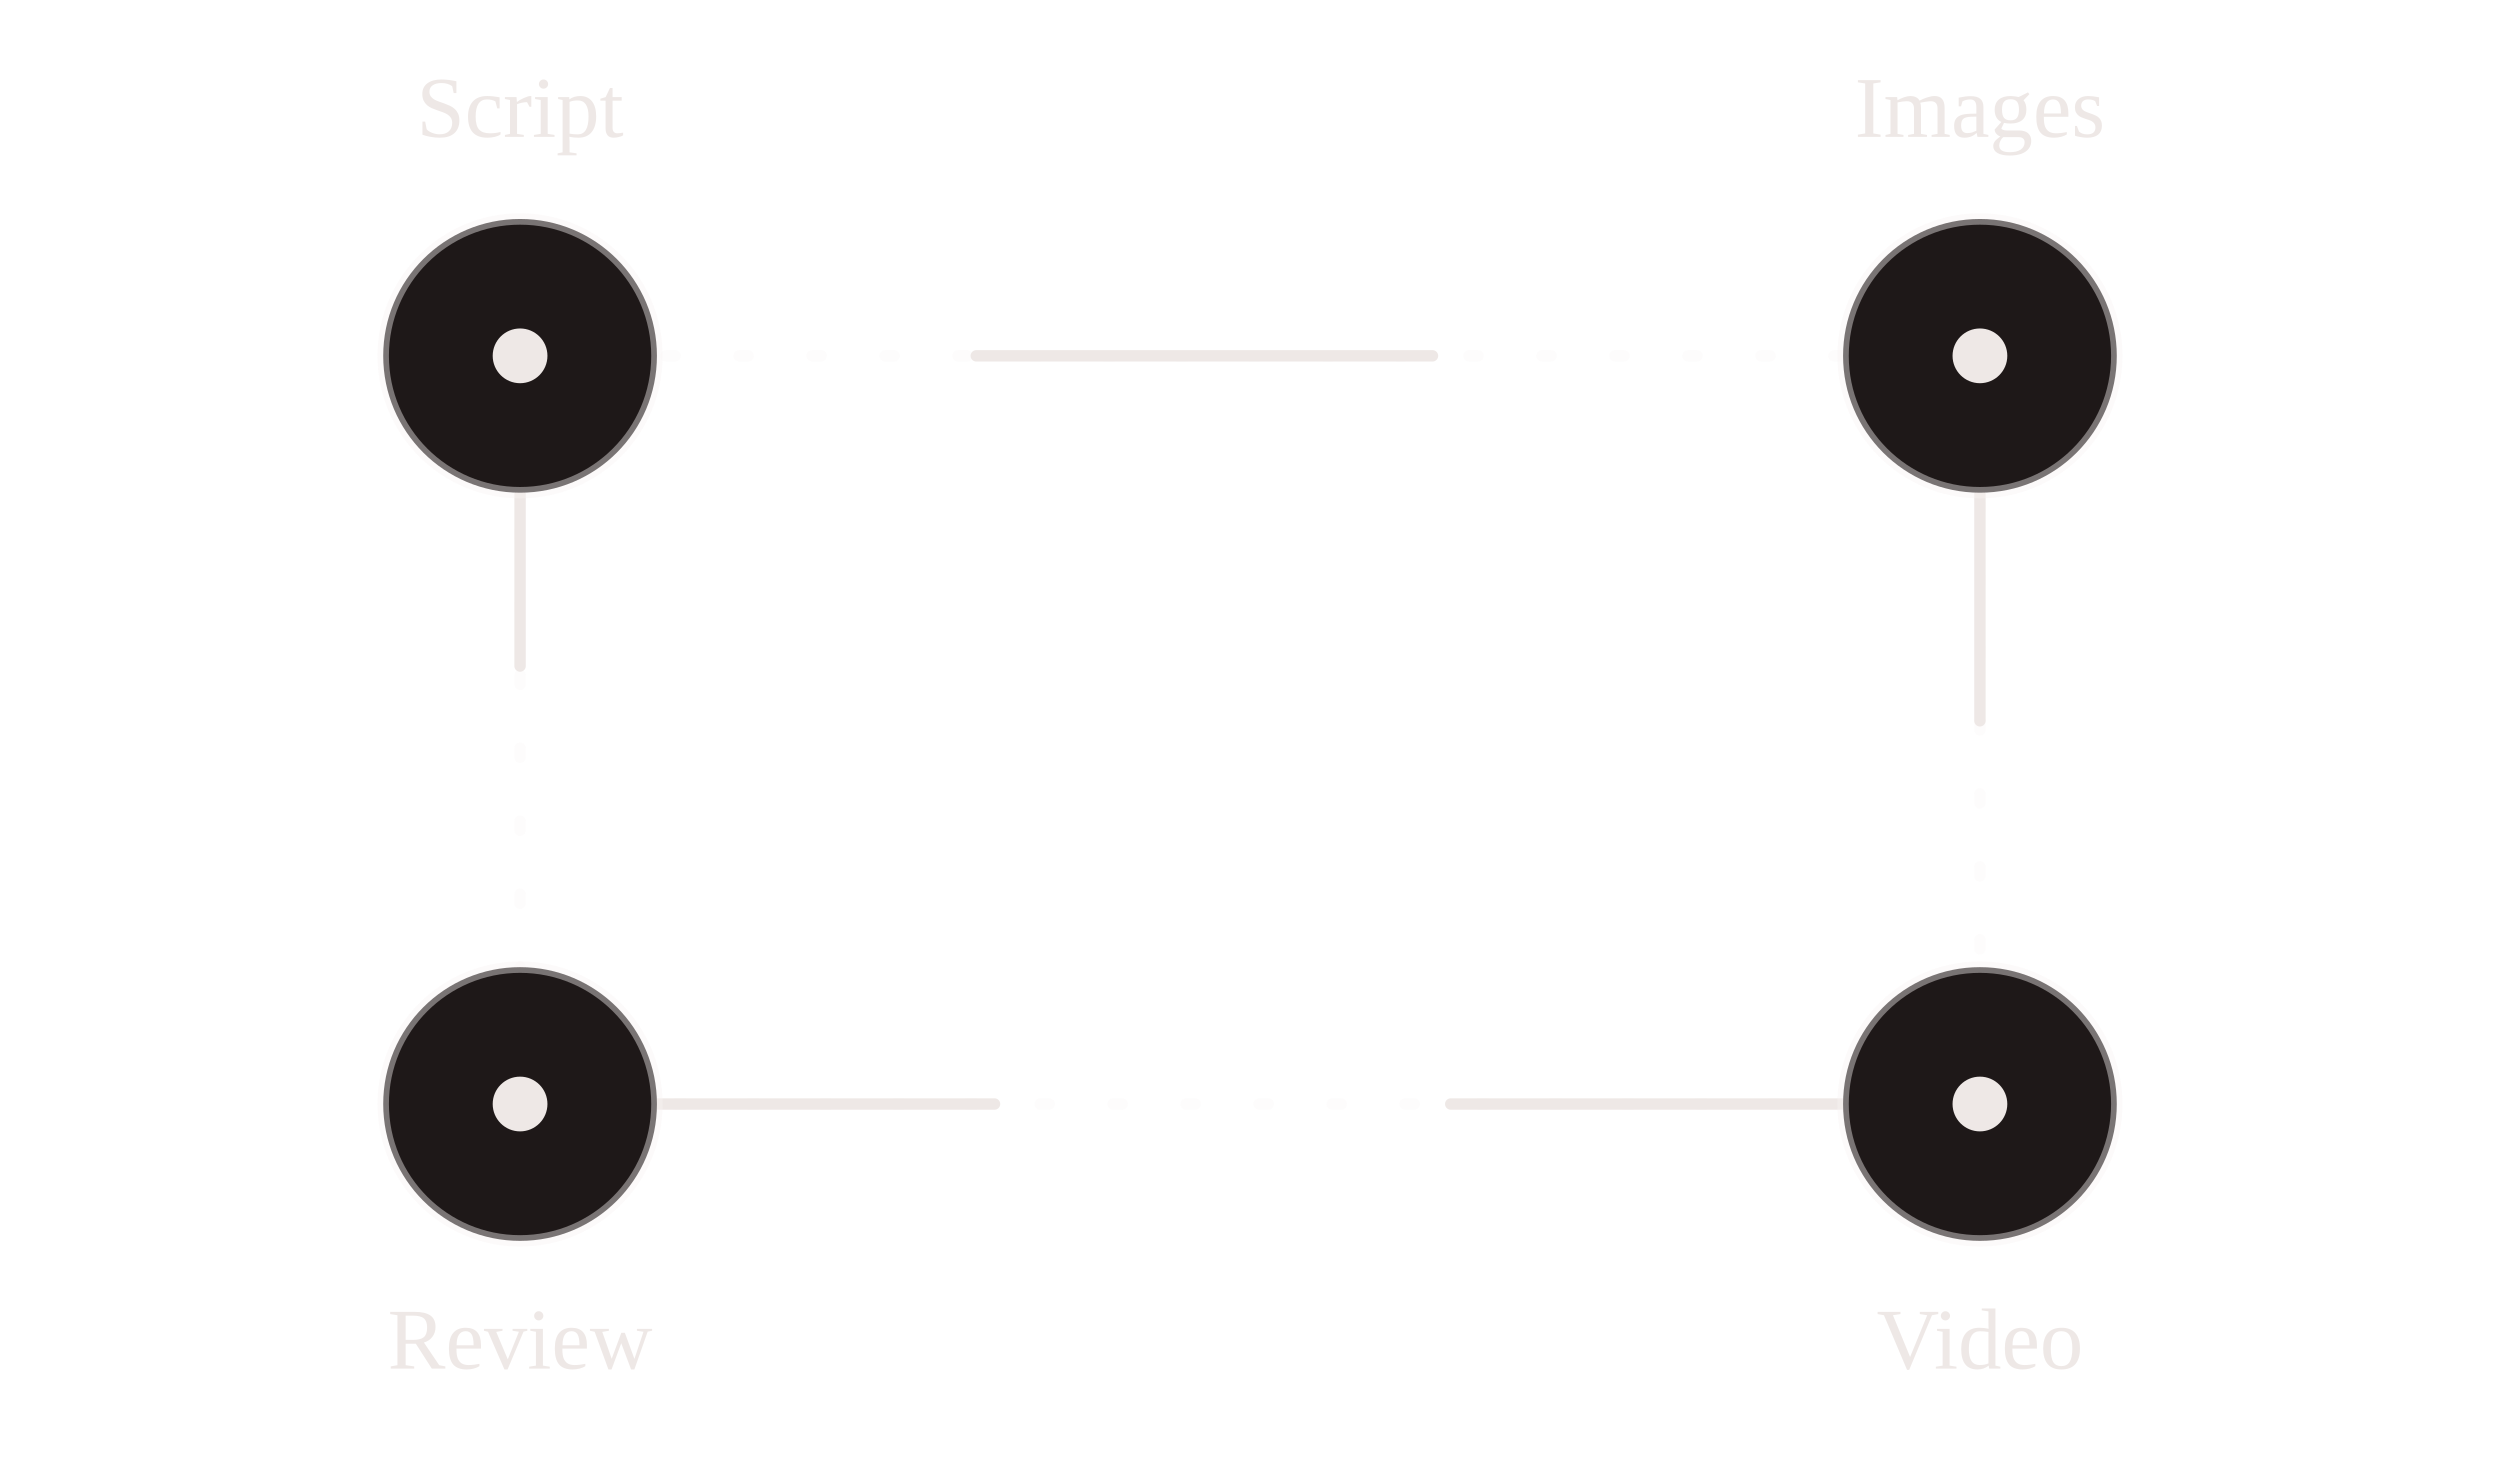
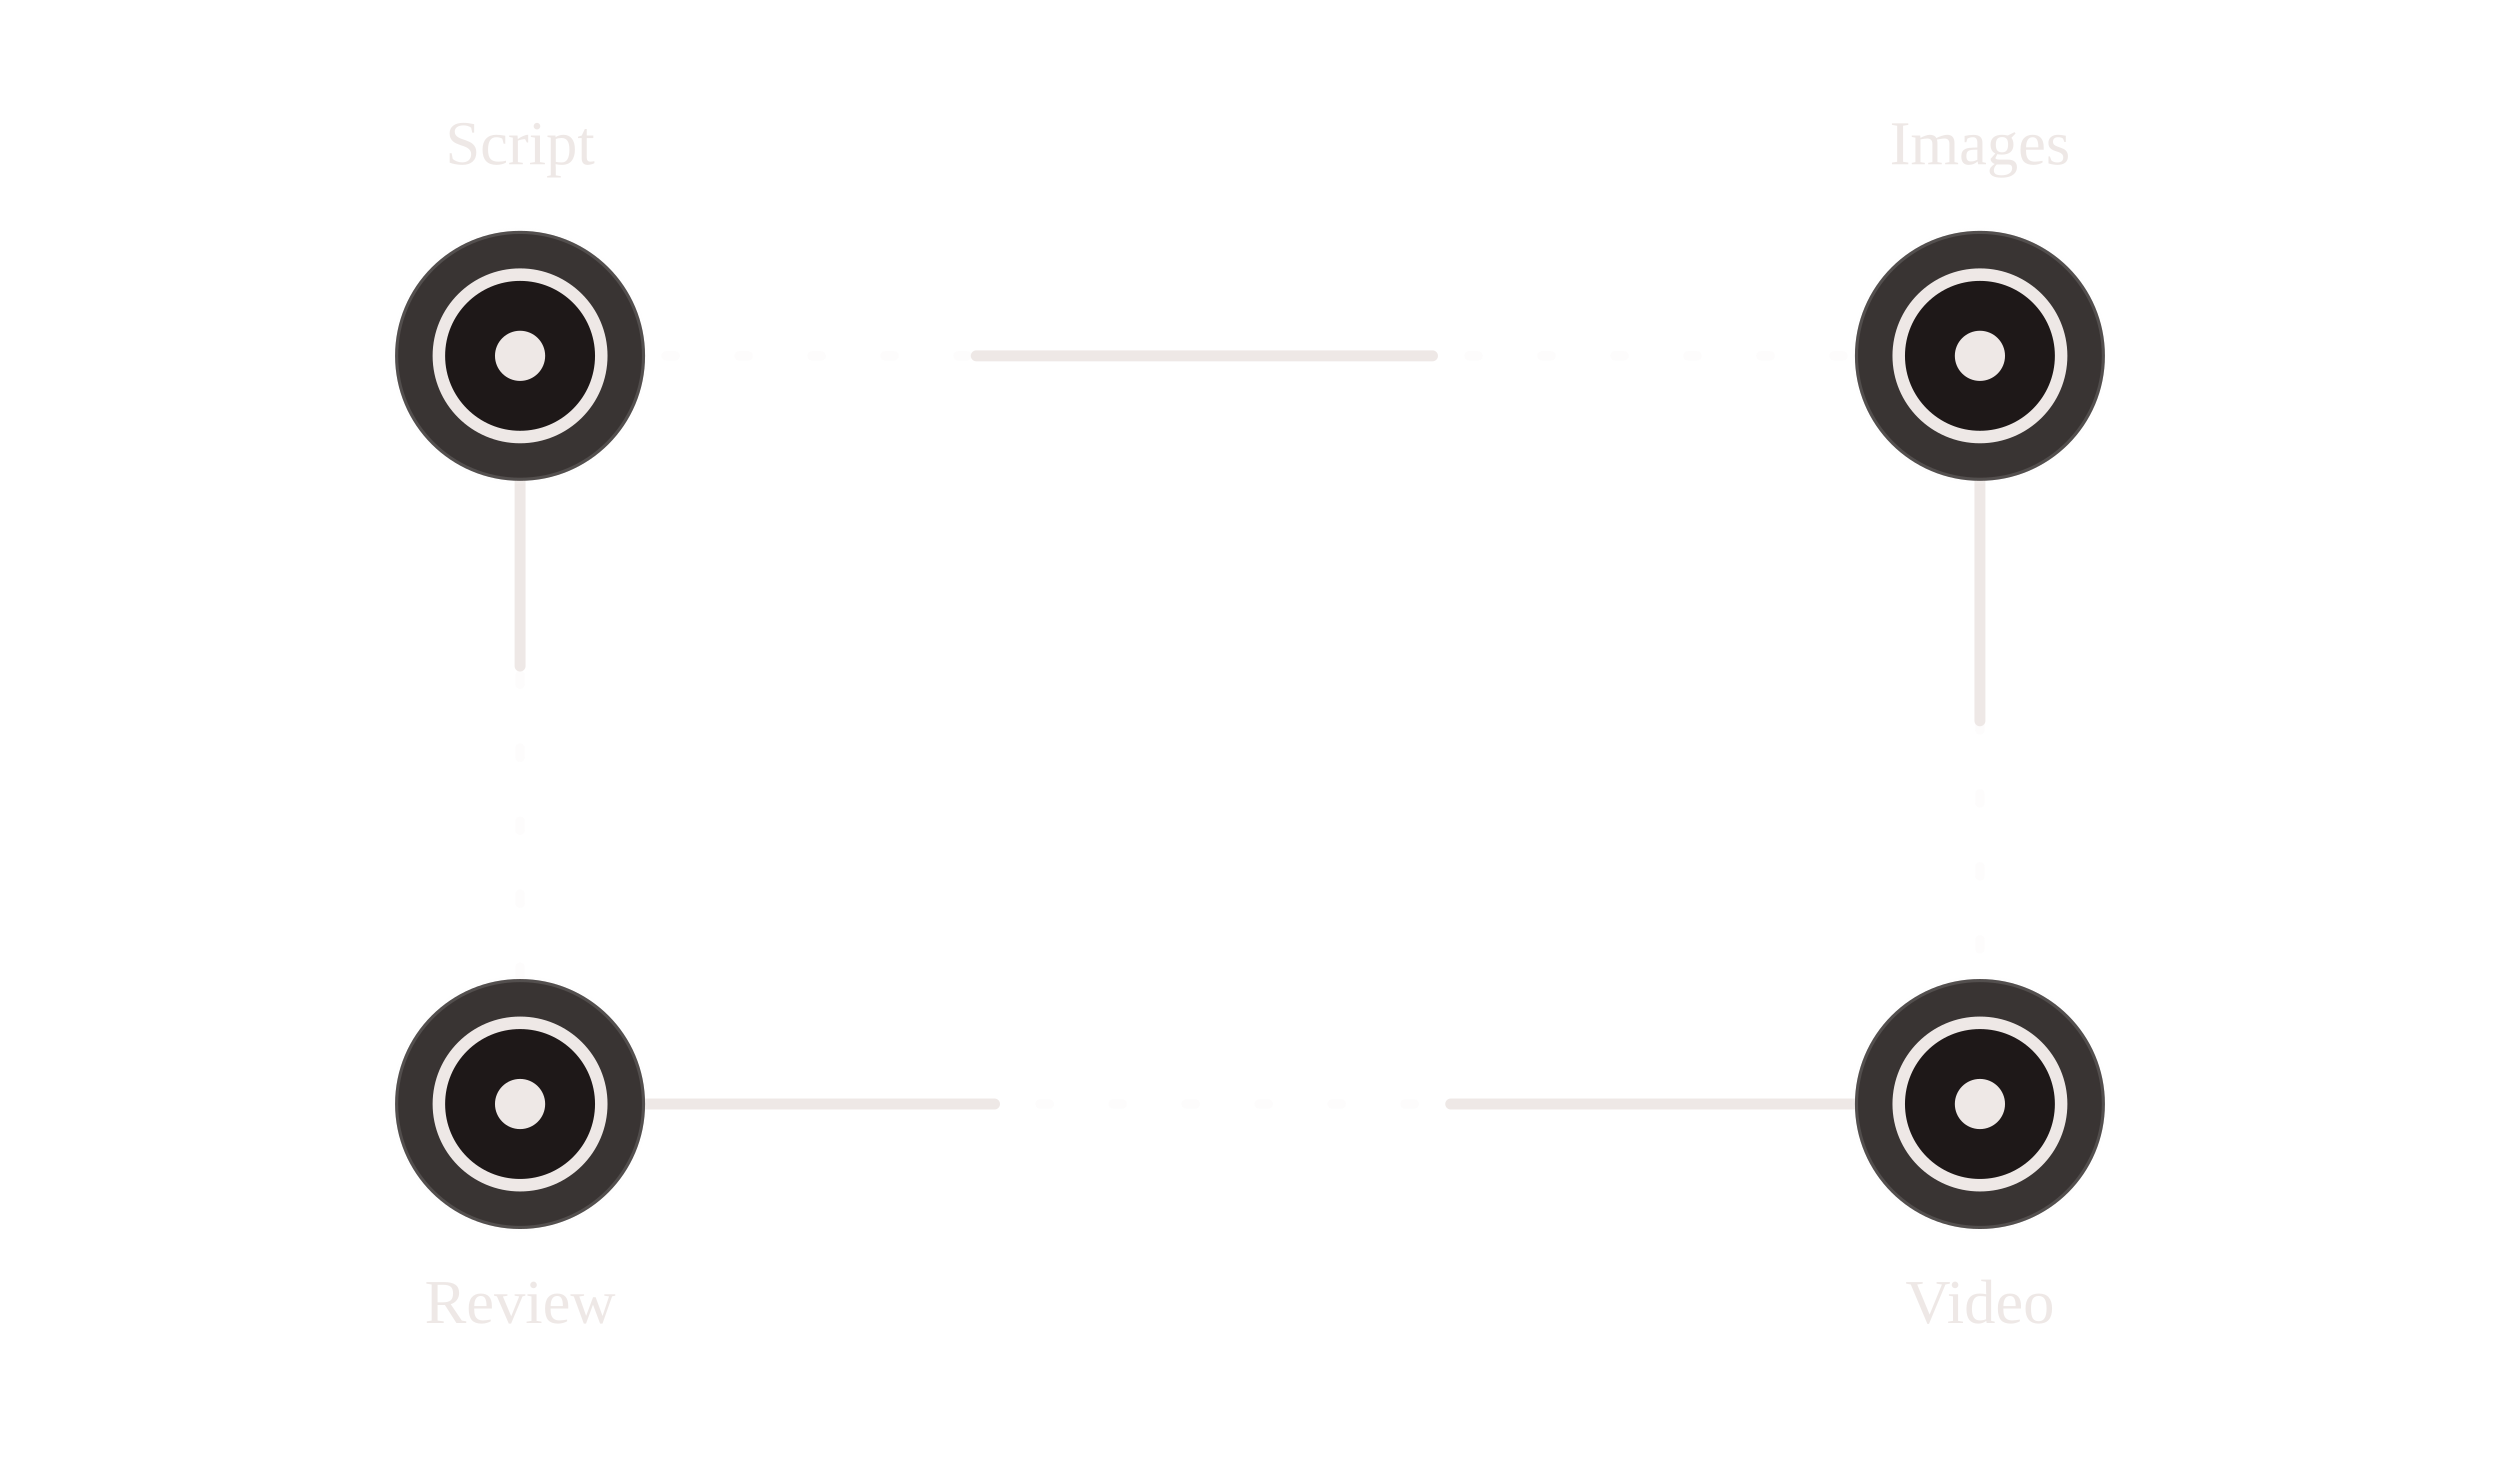
<svg xmlns="http://www.w3.org/2000/svg" viewBox="126 92 548 322">
  <style>
    /* Same technique as the deck's other diagrams: a marker runs the path
       while a second copy of the path fills in behind it. The loop is 968
       units around (320+164+320+164); at section 01's speed (246 units a
       second) that is 3.93s, so travel takes 49.15% of the 8s cycle and
       the rest is the hold. The marker is a zero-length dash with a round
       cap — a dot that rides the line exactly as the fill does. */
    @keyframes cosCanvasRun {
      0%       { stroke-dashoffset: 0; opacity: 1; }
      49.15%   { stroke-dashoffset: -968; opacity: 1; }
      49.65%   { opacity: 0; }
      100%     { stroke-dashoffset: -968; opacity: 0; }
    }
    @keyframes cosCanvasFill {
      0%       { stroke-dashoffset: 100; opacity: 0.9; }
      49.15%   { stroke-dashoffset: 0; opacity: 0.9; }
      100%     { stroke-dashoffset: 0; opacity: 0; }
    }
    .cosCanvasRunner { animation: cosCanvasRun 8s linear infinite; }
    .cosCanvasFill   { animation: cosCanvasFill 8s linear infinite; }
    @media (prefers-reduced-motion: reduce) {
      .cosCanvasRunner,
      .cosCanvasFill { animation: none; stroke-dashoffset: 0; opacity: 0.9; }
    }
  </style>
-   <path d="M240,170 H560 V334 H240 Z" fill="none" stroke="rgba(248,244,242,0.24)" stroke-width="2.5" stroke-dasharray="2 14" stroke-linecap="round" />
-   <path class="cosCanvasFill" d="M240,170 H560 V334 H240 Z" pathLength="100" fill="none" stroke="#eee8e6" stroke-width="2.5" stroke-linecap="round" stroke-dasharray="100 100" stroke-dashoffset="100" />
+   <path d="M240,170 H560 V334 H240 Z" fill="none" stroke="rgba(248,244,242,0.24)" stroke-width="2.06" stroke-dasharray="2 14" stroke-linecap="round" />
+   <path class="cosCanvasFill" d="M240,170 H560 V334 H240 Z" pathLength="100" fill="none" stroke="#eee8e6" stroke-width="2.4" stroke-linecap="round" stroke-dasharray="100 100" stroke-dashoffset="100" />
  <path class="cosCanvasRunner" d="M240,170 H560 V334 H240 Z" fill="none" stroke="#ea0000" stroke-width="11" stroke-linecap="round" stroke-dasharray="0.01 967.99" />
-   <g fill="#1e1818" stroke="rgba(248,244,242,0.42)" stroke-width="2.5">
-     <circle cx="240" cy="170" r="30" />
-     <circle cx="560" cy="170" r="30" />
-     <circle cx="560" cy="334" r="30" />
-     <circle cx="240" cy="334" r="30" />
+   <g fill="#1e1818" stroke="rgba(248,244,242,0.14)" stroke-width="1.37">
+     <circle cx="240" cy="170" r="27.4" />
+     <circle cx="560" cy="170" r="27.4" />
+     <circle cx="560" cy="334" r="27.4" />
+     <circle cx="240" cy="334" r="27.4" />
+   </g>
+   <g fill="#eee8e622">
+     <circle cx="240" cy="170" r="27.4" />
+     <circle cx="560" cy="170" r="27.4" />
+     <circle cx="560" cy="334" r="27.4" />
+     <circle cx="240" cy="334" r="27.4" />
+   </g>
+   <g fill="#1e1818" stroke="#eee8e6" stroke-width="2.74">
+     <circle cx="240" cy="170" r="17.8" />
+     <circle cx="560" cy="170" r="17.8" />
+     <circle cx="560" cy="334" r="17.8" />
+     <circle cx="240" cy="334" r="17.8" />
  </g>
  <g fill="#eee8e6">
-     <circle cx="240" cy="170" r="6" />
-     <circle cx="560" cy="170" r="6" />
-     <circle cx="560" cy="334" r="6" />
-     <circle cx="240" cy="334" r="6" />
+     <circle cx="240" cy="170" r="5.5" />
+     <circle cx="560" cy="170" r="5.5" />
+     <circle cx="560" cy="334" r="5.5" />
+     <circle cx="240" cy="334" r="5.5" />
  </g>
-   <g text-anchor="middle" style="font-size:19px" fill="#eee8e6">
-     <text x="240" y="122">Script</text>
-     <text x="560" y="122">Images</text>
-     <text x="560" y="392">Video</text>
-     <text x="240" y="392">Review</text>
+   <g text-anchor="middle" style="font-size:13.7px" fill="#eee8e6">
+     <text x="240" y="128">Script</text>
+     <text x="560" y="128">Images</text>
+     <text x="560" y="382">Video</text>
+     <text x="240" y="382">Review</text>
  </g>
</svg>
